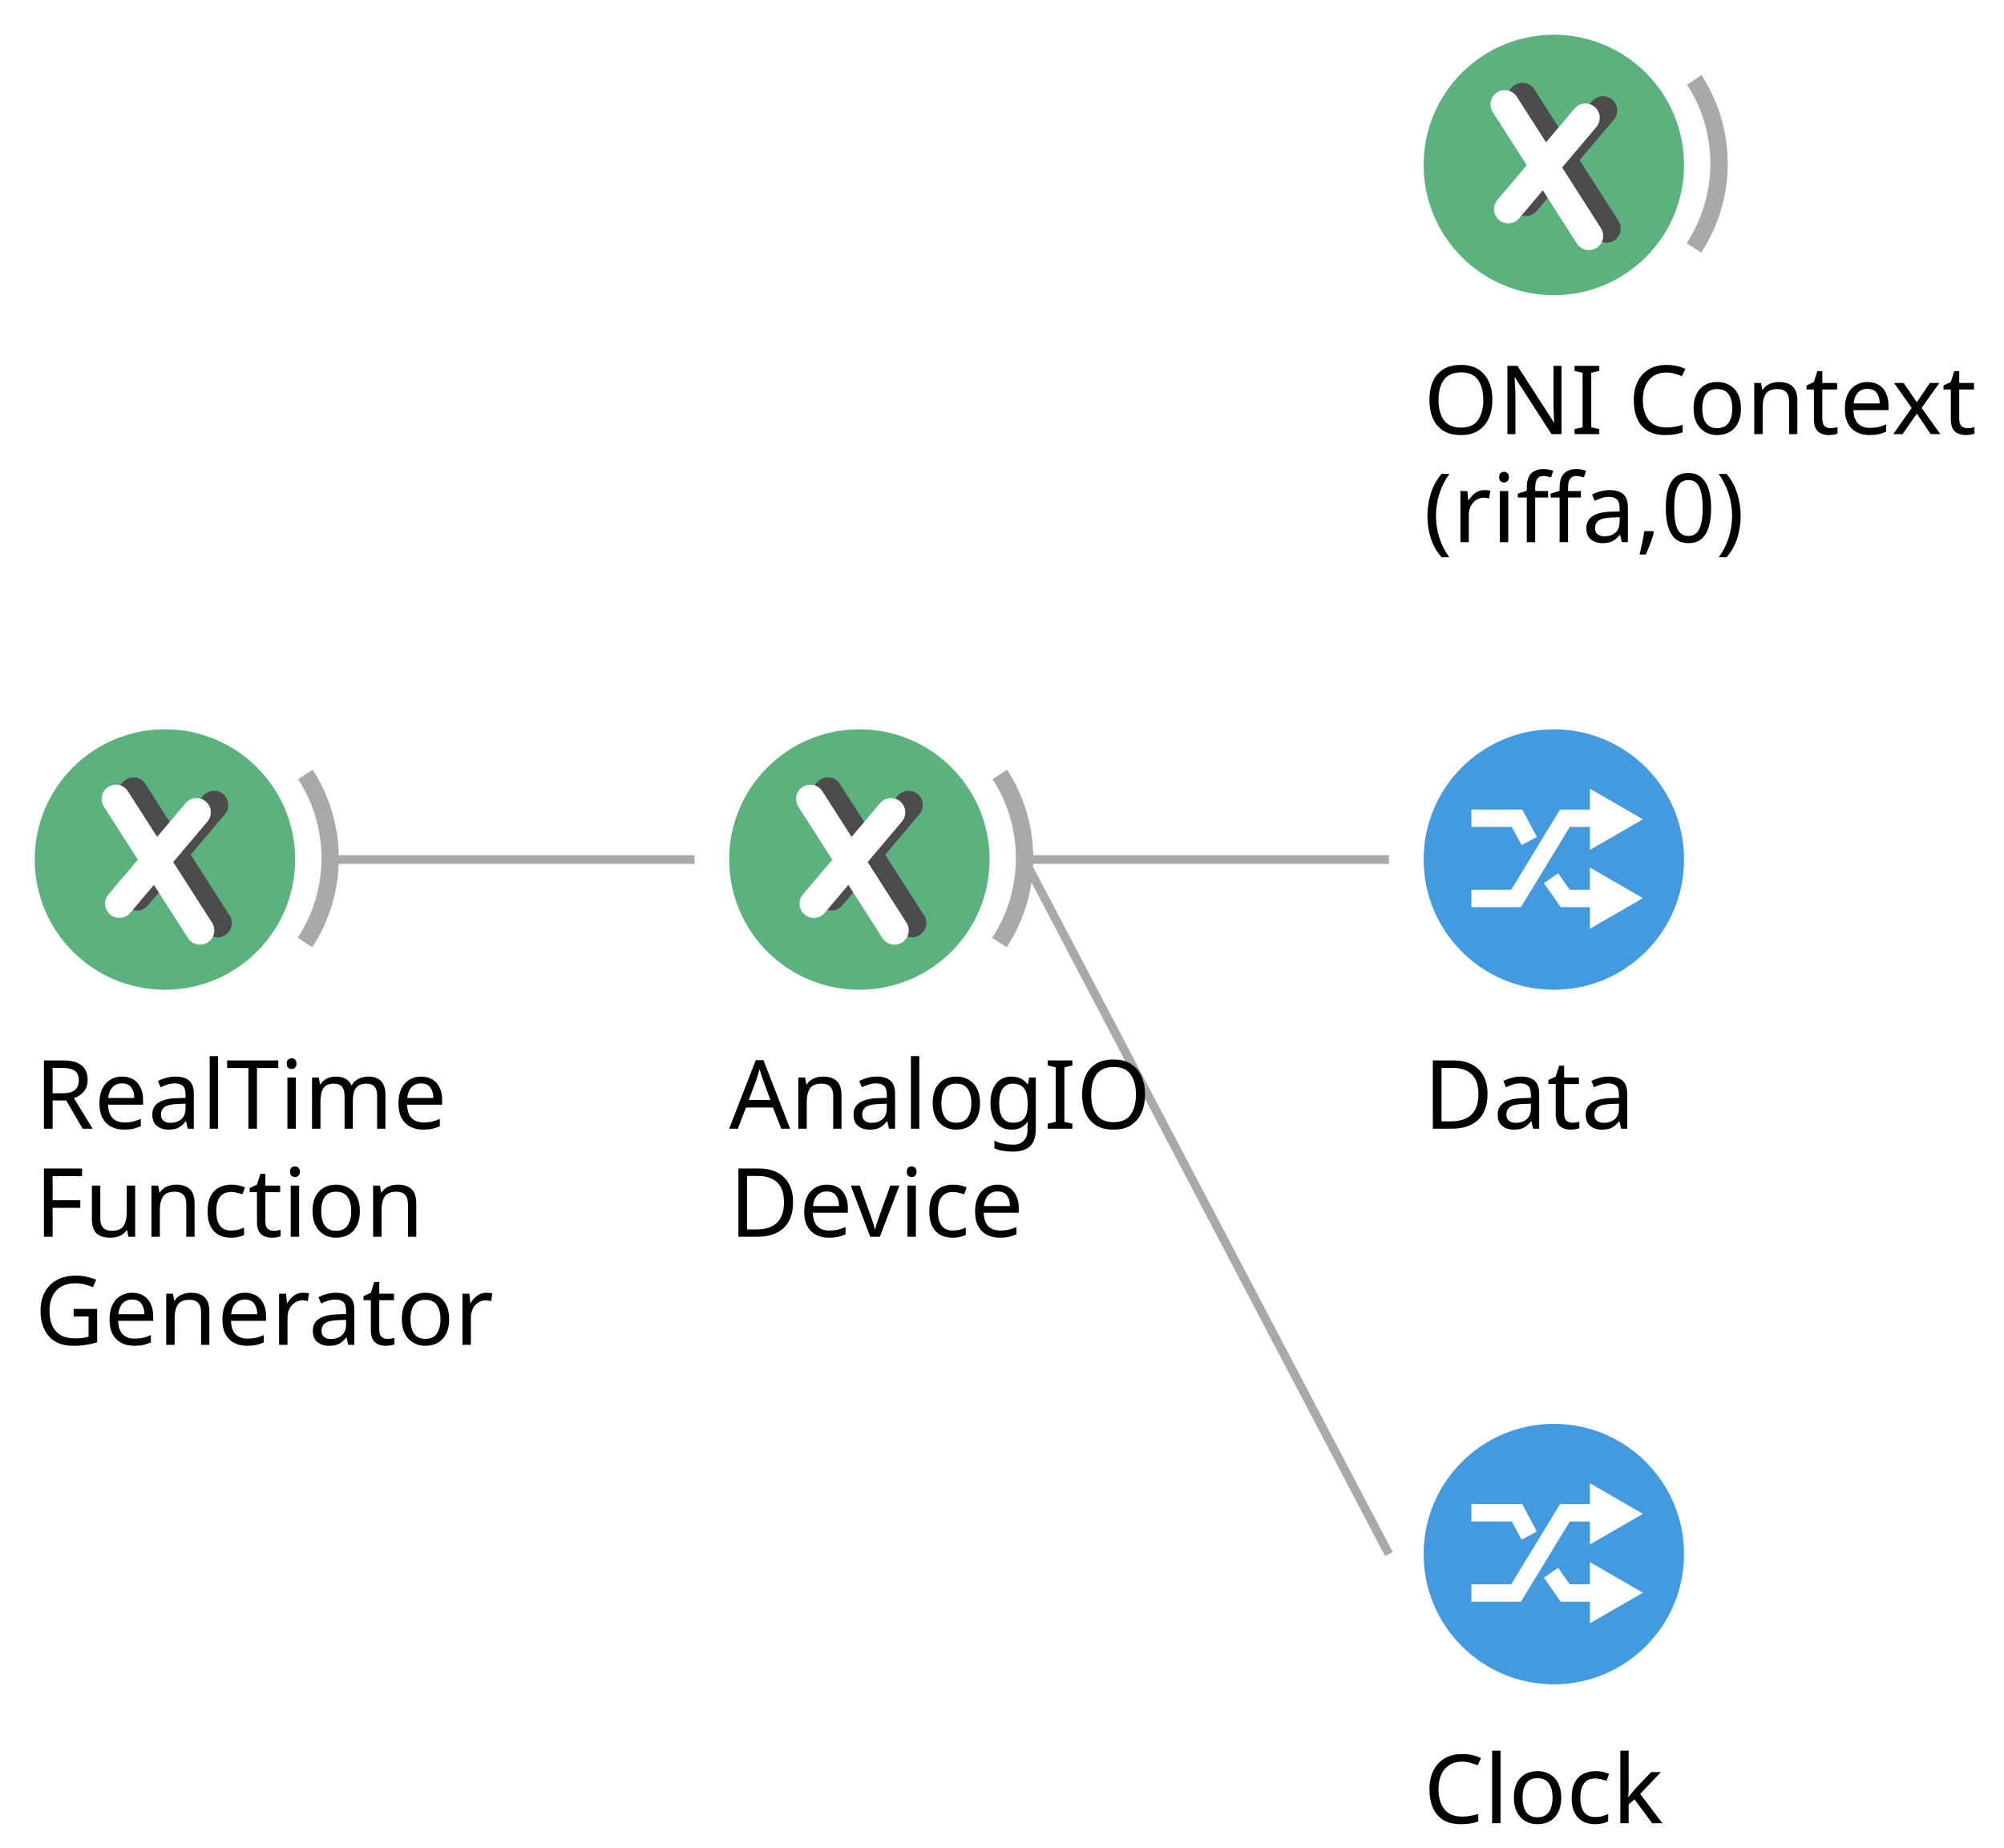
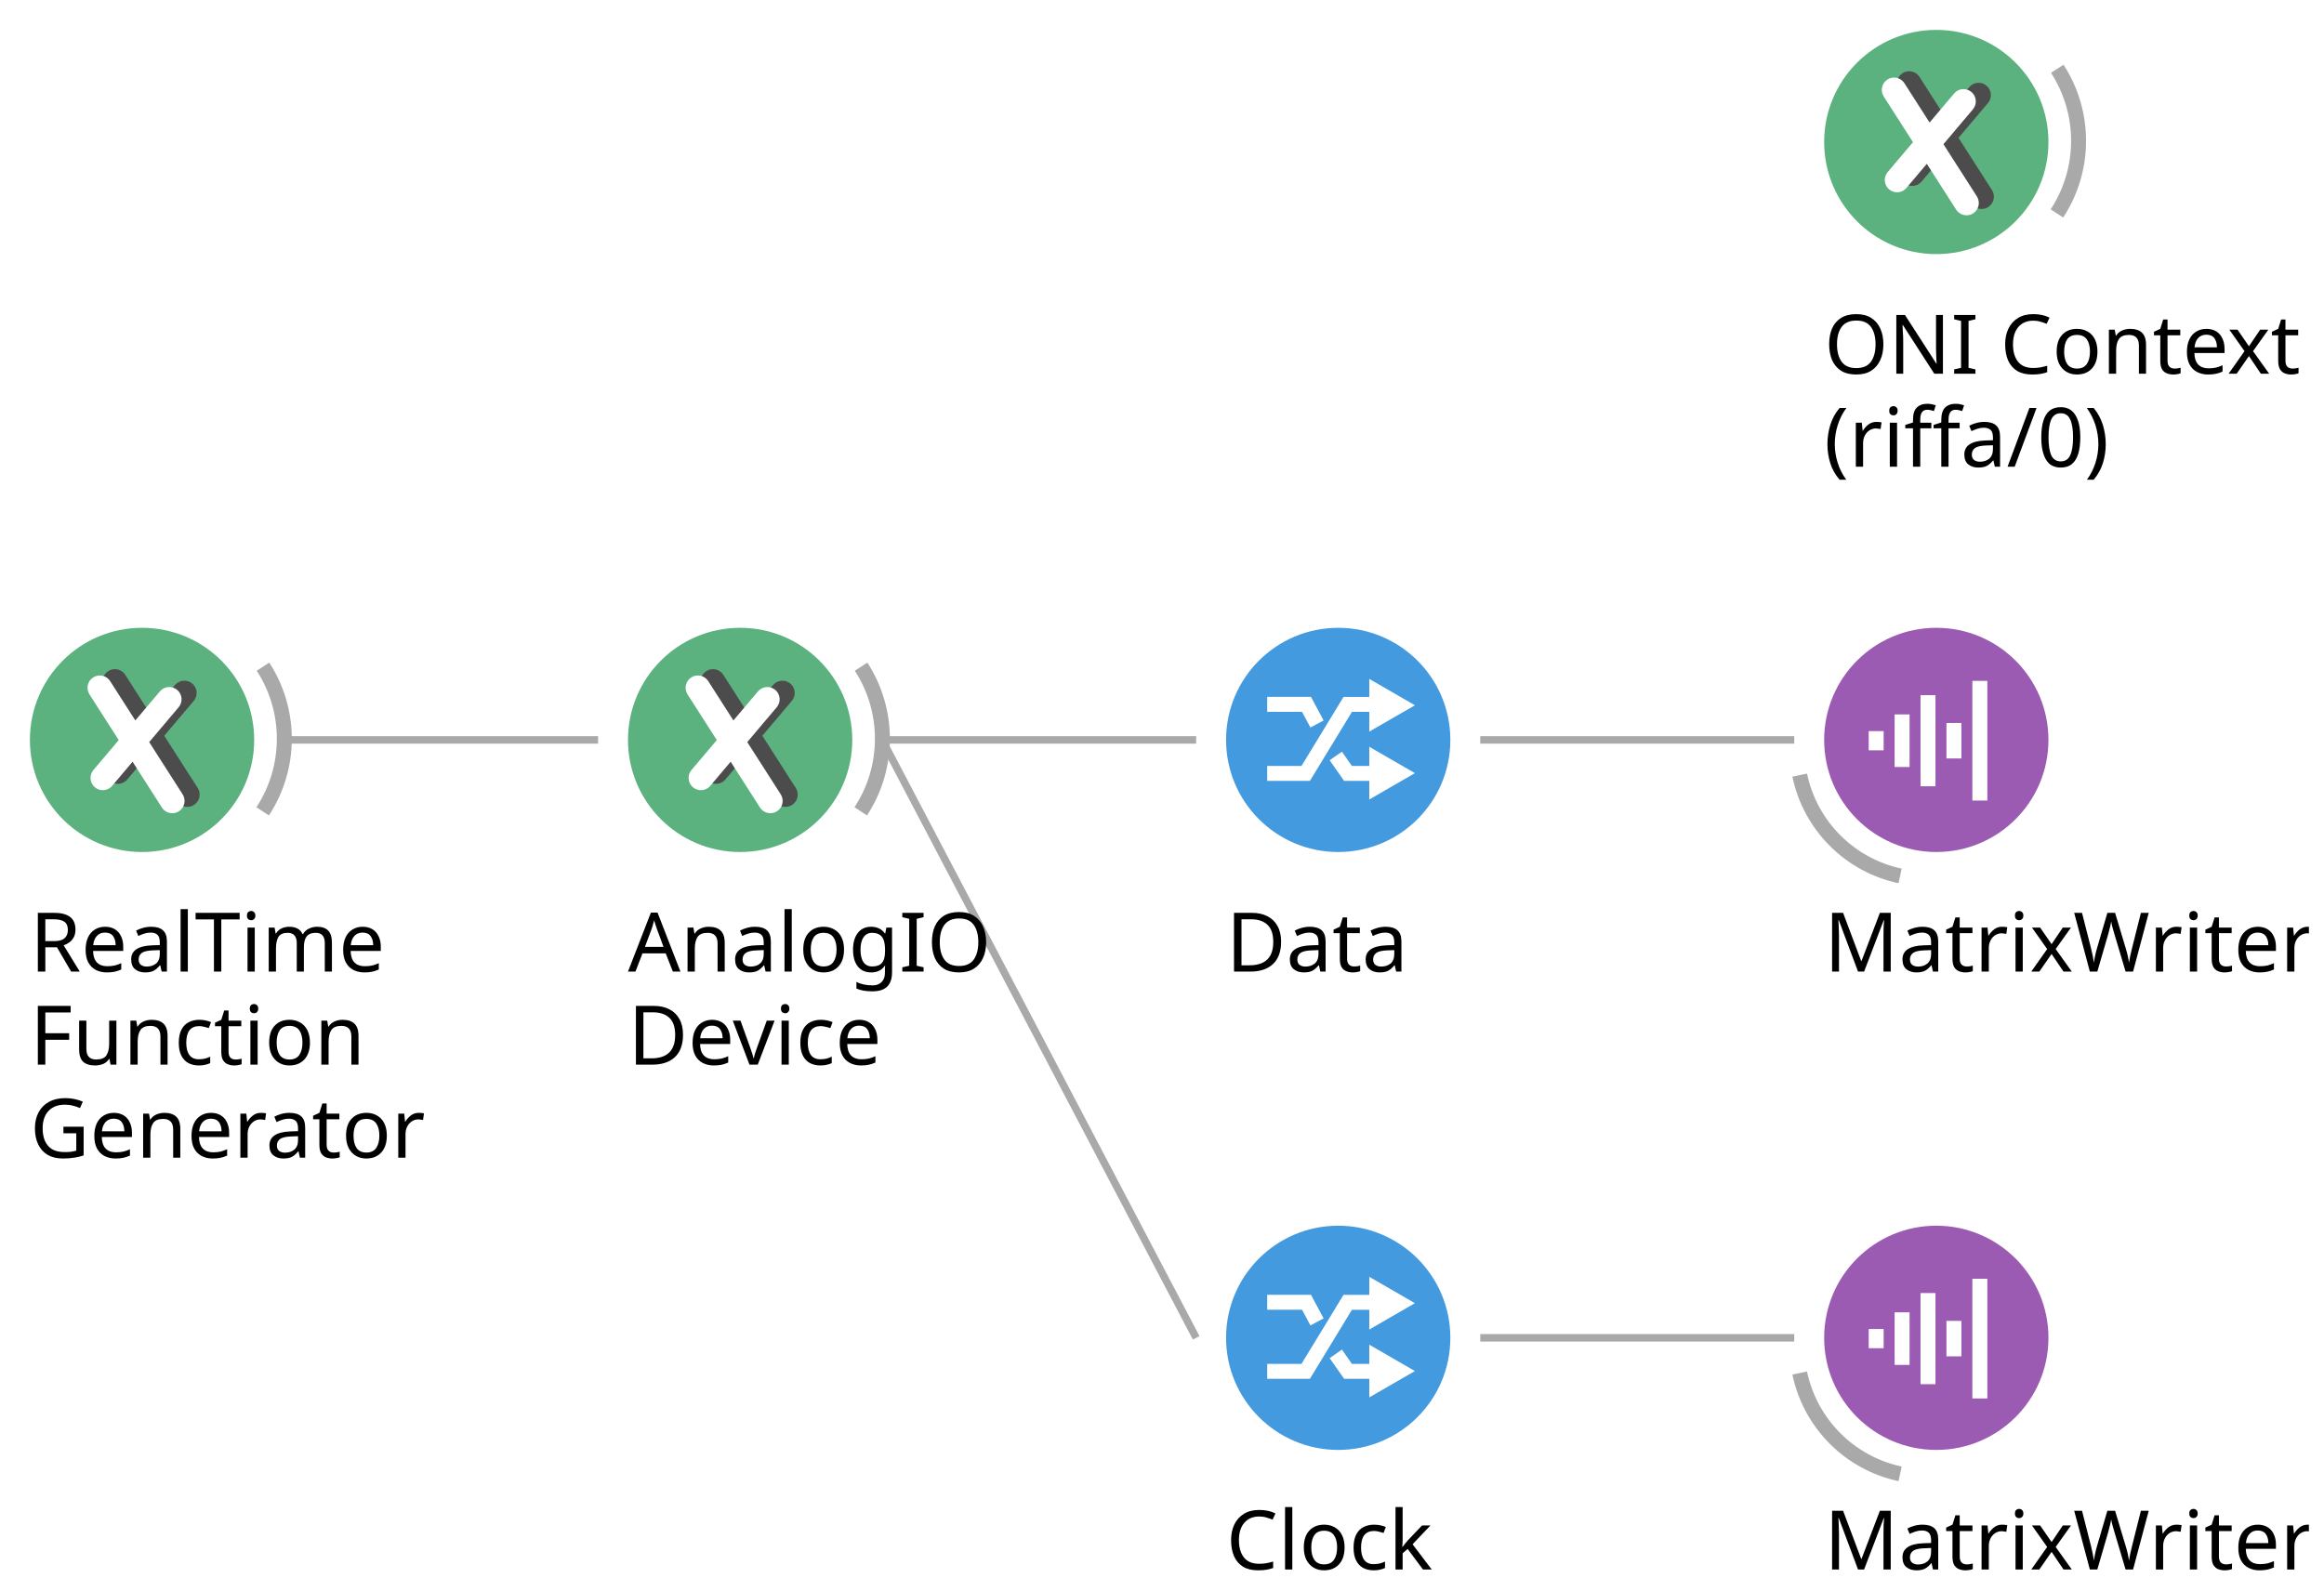
- <svg xmlns="http://www.w3.org/2000/svg" width="230.859" height="212.825" id="SvgGdi_output">
+ <svg xmlns="http://www.w3.org/2000/svg" width="310.859" height="212.825" id="SvgGdi_output">
  <rect id="background" height="100.00%" style="fill:rgb(255,255,255);" width="100.00%" y="0.00" x="0.00" />
  <g style="shape-rendering:auto;" id="root_group">
-     <line y1="99.00" style="stroke:rgb(169,169,169);fill:none;stroke-linecap:butt;stroke-miterlimit:9;opacity:1;stroke-width:1;stroke-linejoin:miter;" id="55" x2="160.00" y2="99.00" x1="118.00" />
-     <line y1="99.00" style="stroke:rgb(169,169,169);fill:none;stroke-linecap:butt;stroke-miterlimit:9;opacity:1;stroke-width:1;stroke-linejoin:miter;" id="56" x2="160.00" y2="179.00" x1="118.00" />
-     <line y1="99.00" style="stroke:rgb(169,169,169);fill:none;stroke-linecap:butt;stroke-miterlimit:9;opacity:1;stroke-width:1;stroke-linejoin:miter;" id="57" x2="80.00" y2="99.00" x1="38.00" />
-     <path d="M 31.179 5.2 C 34.998 11.092 34.981 18.682 31.136 24.557 " style="stroke:rgb(169,169,169);fill:none;stroke-linecap:butt;stroke-miterlimit:9;opacity:1;stroke-width:2;stroke-linejoin:miter;" transform="matrix(1.00 0.00 0.00 1.00 164.00 4.00 ) " id="58" />
-     <ellipse id="59" cy="15.00" cx="15.00" transform="matrix(1.00 0.00 0.00 1.00 164.00 4.00 ) " rx="15.00" ry="15.00" style="stroke:none;opacity:1;fill:rgb(91,178,126);" />
-     <path d="M 11.406 5.533 C 11.09 5.525 10.768 5.608 10.481 5.792 9.717 6.282 9.494 7.299 9.983 8.064 L 13.896 14.174 10.514 18.176 C 9.928 18.869 10.012 19.905 10.706 20.49 11.014 20.751 11.392 20.879 11.767 20.879 12.234 20.879 12.699 20.68 13.024 20.296 L 15.75 17.072 19.676 23.205 C 19.99 23.694 20.52 23.96 21.063 23.96 21.366 23.96 21.669 23.877 21.945 23.701 22.711 23.211 22.936 22.195 22.445 21.43 L 17.971 14.444 21.914 9.78 C 22.5 9.087 22.414 8.05 21.72 7.464 21.027 6.878 19.991 6.965 19.404 7.659 L 16.118 11.547 12.752 6.292 C 12.446 5.814 11.934 5.546 11.406 5.533 z " style="stroke:none;fill-rule:evenodd;opacity:1;fill:rgb(76,76,76);" transform="matrix(1.00 0.00 0.00 1.00 164.00 4.00 ) " id="60" />
-     <path d="M 9.39 6.381 C 9.073 6.373 8.752 6.456 8.465 6.639 7.7 7.129 7.478 8.146 7.967 8.912 L 11.88 15.022 8.497 19.023 C 7.911 19.716 7.996 20.752 8.69 21.338 8.998 21.599 9.375 21.726 9.75 21.726 10.217 21.726 10.683 21.528 11.007 21.143 L 13.733 17.919 17.659 24.052 C 17.973 24.541 18.503 24.807 19.047 24.807 19.349 24.807 19.653 24.724 19.928 24.548 20.695 24.058 20.919 23.042 20.428 22.278 L 15.955 15.292 19.898 10.628 C 20.484 9.935 20.397 8.897 19.703 8.312 19.011 7.726 17.974 7.812 17.387 8.506 L 14.101 12.394 10.736 7.139 C 10.429 6.662 9.917 6.394 9.39 6.381 z " style="stroke:none;fill-rule:evenodd;opacity:1;fill:rgb(255,255,255);" transform="matrix(1.00 0.00 0.00 1.00 164.00 4.00 ) " id="61" />
-     <text id="62" transform="matrix(1.00 0.00 0.00 1.00 0.00 0.00 ) " x="164.00" y="39.00" style="stroke:none;clip-path:url(#64_text_clipper);font-family:Microsoft Sans Serif;fill:rgb(0,0,0);font-size:8.25pt;opacity:1;">
-       <tspan dy="8.25pt" id="66">ONI Context</tspan>
+     <line y1="99.00" style="stroke:rgb(169,169,169);fill:none;stroke-linecap:butt;stroke-miterlimit:9;opacity:1;stroke-width:1;stroke-linejoin:miter;" id="58" x2="240.00" y2="99.00" x1="198.00" />
+     <line y1="179.00" style="stroke:rgb(169,169,169);fill:none;stroke-linecap:butt;stroke-miterlimit:9;opacity:1;stroke-width:1;stroke-linejoin:miter;" id="59" x2="240.00" y2="179.00" x1="198.00" />
+     <line y1="99.00" style="stroke:rgb(169,169,169);fill:none;stroke-linecap:butt;stroke-miterlimit:9;opacity:1;stroke-width:1;stroke-linejoin:miter;" id="60" x2="160.00" y2="99.00" x1="118.00" />
+     <line y1="99.00" style="stroke:rgb(169,169,169);fill:none;stroke-linecap:butt;stroke-miterlimit:9;opacity:1;stroke-width:1;stroke-linejoin:miter;" id="61" x2="160.00" y2="179.00" x1="118.00" />
+     <line y1="99.00" style="stroke:rgb(169,169,169);fill:none;stroke-linecap:butt;stroke-miterlimit:9;opacity:1;stroke-width:1;stroke-linejoin:miter;" id="62" x2="80.00" y2="99.00" x1="38.00" />
+     <path d="M 31.179 5.2 C 34.998 11.092 34.981 18.682 31.136 24.557 " style="stroke:rgb(169,169,169);fill:none;stroke-linecap:butt;stroke-miterlimit:9;opacity:1;stroke-width:2;stroke-linejoin:miter;" transform="matrix(1.00 0.00 0.00 1.00 244.00 4.00 ) " id="63" />
+     <ellipse id="64" cy="15.00" cx="15.00" transform="matrix(1.00 0.00 0.00 1.00 244.00 4.00 ) " rx="15.00" ry="15.00" style="stroke:none;opacity:1;fill:rgb(91,178,126);" />
+     <path d="M 11.406 5.533 C 11.09 5.525 10.768 5.608 10.481 5.792 9.717 6.282 9.494 7.299 9.983 8.064 L 13.896 14.174 10.514 18.176 C 9.928 18.869 10.012 19.905 10.706 20.49 11.014 20.751 11.392 20.879 11.767 20.879 12.234 20.879 12.699 20.68 13.024 20.296 L 15.75 17.072 19.676 23.205 C 19.99 23.694 20.52 23.96 21.063 23.96 21.366 23.96 21.669 23.877 21.945 23.701 22.711 23.211 22.936 22.195 22.445 21.43 L 17.971 14.444 21.914 9.78 C 22.5 9.087 22.414 8.05 21.72 7.464 21.027 6.878 19.991 6.965 19.404 7.659 L 16.118 11.547 12.752 6.292 C 12.446 5.814 11.934 5.546 11.406 5.533 z " style="stroke:none;fill-rule:evenodd;opacity:1;fill:rgb(76,76,76);" transform="matrix(1.00 0.00 0.00 1.00 244.00 4.00 ) " id="65" />
+     <path d="M 9.39 6.381 C 9.073 6.373 8.752 6.456 8.465 6.639 7.7 7.129 7.478 8.146 7.967 8.912 L 11.88 15.022 8.497 19.023 C 7.911 19.716 7.996 20.752 8.69 21.338 8.998 21.599 9.375 21.726 9.75 21.726 10.217 21.726 10.683 21.528 11.007 21.143 L 13.733 17.919 17.659 24.052 C 17.973 24.541 18.503 24.807 19.047 24.807 19.349 24.807 19.653 24.724 19.928 24.548 20.695 24.058 20.919 23.042 20.428 22.278 L 15.955 15.292 19.898 10.628 C 20.484 9.935 20.397 8.897 19.703 8.312 19.011 7.726 17.974 7.812 17.387 8.506 L 14.101 12.394 10.736 7.139 C 10.429 6.662 9.917 6.394 9.39 6.381 z " style="stroke:none;fill-rule:evenodd;opacity:1;fill:rgb(255,255,255);" transform="matrix(1.00 0.00 0.00 1.00 244.00 4.00 ) " id="66" />
+     <text id="67" transform="matrix(1.00 0.00 0.00 1.00 0.00 0.00 ) " x="244.00px" y="39.00px" style="stroke:none;clip-path:url(#69_text_clipper);font-family:Microsoft Sans Serif;fill:rgb(0,0,0);font-size:8.25pt;opacity:1;">
+       <tspan dy="8.25pt" id="71">ONI Context</tspan>
    </text>
-     <text id="68" transform="matrix(1.00 0.00 0.00 1.00 0.00 0.00 ) " x="164.00" y="51.45" style="stroke:none;clip-path:url(#70_text_clipper);font-family:Microsoft Sans Serif;fill:rgb(0,0,0);font-size:8.25pt;opacity:1;">
-       <tspan dy="8.25pt" id="72">(riffa,0)</tspan>
+     <text id="73" transform="matrix(1.00 0.00 0.00 1.00 0.00 0.00 ) " x="244.00px" y="51.45px" style="stroke:none;clip-path:url(#75_text_clipper);font-family:Microsoft Sans Serif;fill:rgb(0,0,0);font-size:8.25pt;opacity:1;">
+       <tspan dy="8.25pt" id="77">(riffa/0)</tspan>
    </text>
-     <ellipse id="74" cy="15.00" cx="15.00" transform="matrix(1.00 0.00 0.00 1.00 164.00 84.00 ) " rx="15.00" ry="15.00" style="stroke:none;opacity:1;fill:rgb(68,154,223);" />
-     <path d="M 19.156 13.888 19.156 10.365 19.156 6.841 25.259 10.365 22.207 12.126 z " style="stroke:none;fill-rule:evenodd;opacity:1;fill:rgb(255,255,255);" transform="matrix(1.00 0.00 0.00 1.00 164.00 84.00 ) " id="75" />
-     <path d="M 19.156 22.97 19.156 19.447 19.156 15.923 25.259 19.447 22.207 21.208 z " style="stroke:none;fill-rule:evenodd;opacity:1;fill:rgb(255,255,255);" transform="matrix(1.00 0.00 0.00 1.00 164.00 84.00 ) " id="76" />
-     <path d="M 5.5 19.484 10.649 19.484 16.274 10.248 19.373 10.248 M 14.677 17.148 16.309 19.483 19.22 19.483 M 5.5 10.244 10.759 10.244 12.165 12.871 " style="stroke:rgb(255,255,255);fill:none;stroke-linecap:butt;stroke-miterlimit:9;opacity:1;stroke-width:2;stroke-linejoin:miter;" transform="matrix(1.00 0.00 0.00 1.00 164.00 84.00 ) " id="77" />
-     <text id="78" transform="matrix(1.00 0.00 0.00 1.00 0.00 0.00 ) " x="164.00" y="119.00" style="stroke:none;clip-path:url(#80_text_clipper);font-family:Microsoft Sans Serif;fill:rgb(0,0,0);font-size:8.25pt;opacity:1;">
-       <tspan dy="8.25pt" id="82">Data</tspan>
+     <path d="M 10.158 33.2 C 3.405 31.759 -1.861 26.469 -3.271 19.71 " style="stroke:rgb(169,169,169);fill:none;stroke-linecap:butt;stroke-miterlimit:9;opacity:1;stroke-width:2;stroke-linejoin:miter;" transform="matrix(1.00 0.00 0.00 1.00 244.00 84.00 ) " id="79" />
+     <ellipse id="80" cy="15.00" cx="15.00" transform="matrix(1.00 0.00 0.00 1.00 244.00 84.00 ) " rx="15.00" ry="15.00" style="stroke:none;opacity:1;fill:rgb(155,91,179);" />
+     <path d="M 20.824 23.115 20.824 7.099 M 17.357 17.48 17.357 12.734 M 13.89 21.205 13.89 9.01 M 10.424 18.625 10.424 11.59 M 6.957 16.392 6.957 13.822 " style="stroke:rgb(255,255,255);fill:none;stroke-linecap:butt;stroke-miterlimit:9;opacity:1;stroke-width:2;stroke-linejoin:miter;" transform="matrix(1.00 0.00 0.00 1.00 244.00 84.00 ) " id="81" />
+     <text id="82" transform="matrix(1.00 0.00 0.00 1.00 0.00 0.00 ) " x="244.00px" y="119.00px" style="stroke:none;clip-path:url(#84_text_clipper);font-family:Microsoft Sans Serif;fill:rgb(0,0,0);font-size:8.25pt;opacity:1;">
+       <tspan dy="8.25pt" id="86">MatrixWriter</tspan>
    </text>
-     <ellipse id="84" cy="15.00" cx="15.00" transform="matrix(1.00 0.00 0.00 1.00 164.00 164.00 ) " rx="15.00" ry="15.00" style="stroke:none;opacity:1;fill:rgb(68,154,223);" />
-     <path d="M 19.156 13.888 19.156 10.365 19.156 6.841 25.259 10.365 22.207 12.126 z " style="stroke:none;fill-rule:evenodd;opacity:1;fill:rgb(255,255,255);" transform="matrix(1.00 0.00 0.00 1.00 164.00 164.00 ) " id="85" />
-     <path d="M 19.156 22.97 19.156 19.447 19.156 15.923 25.259 19.447 22.207 21.208 z " style="stroke:none;fill-rule:evenodd;opacity:1;fill:rgb(255,255,255);" transform="matrix(1.00 0.00 0.00 1.00 164.00 164.00 ) " id="86" />
-     <path d="M 5.5 19.484 10.649 19.484 16.274 10.248 19.373 10.248 M 14.677 17.148 16.309 19.483 19.22 19.483 M 5.5 10.244 10.759 10.244 12.165 12.871 " style="stroke:rgb(255,255,255);fill:none;stroke-linecap:butt;stroke-miterlimit:9;opacity:1;stroke-width:2;stroke-linejoin:miter;" transform="matrix(1.00 0.00 0.00 1.00 164.00 164.00 ) " id="87" />
-     <text id="88" transform="matrix(1.00 0.00 0.00 1.00 0.00 0.00 ) " x="164.00" y="199.00" style="stroke:none;clip-path:url(#90_text_clipper);font-family:Microsoft Sans Serif;fill:rgb(0,0,0);font-size:8.25pt;opacity:1;">
-       <tspan dy="8.25pt" id="92">Clock</tspan>
+     <path d="M 10.158 33.2 C 3.405 31.759 -1.861 26.469 -3.271 19.71 " style="stroke:rgb(169,169,169);fill:none;stroke-linecap:butt;stroke-miterlimit:9;opacity:1;stroke-width:2;stroke-linejoin:miter;" transform="matrix(1.00 0.00 0.00 1.00 244.00 164.00 ) " id="88" />
+     <ellipse id="89" cy="15.00" cx="15.00" transform="matrix(1.00 0.00 0.00 1.00 244.00 164.00 ) " rx="15.00" ry="15.00" style="stroke:none;opacity:1;fill:rgb(155,91,179);" />
+     <path d="M 20.824 23.115 20.824 7.099 M 17.357 17.48 17.357 12.734 M 13.89 21.205 13.89 9.01 M 10.424 18.625 10.424 11.59 M 6.957 16.392 6.957 13.822 " style="stroke:rgb(255,255,255);fill:none;stroke-linecap:butt;stroke-miterlimit:9;opacity:1;stroke-width:2;stroke-linejoin:miter;" transform="matrix(1.00 0.00 0.00 1.00 244.00 164.00 ) " id="90" />
+     <text id="91" transform="matrix(1.00 0.00 0.00 1.00 0.00 0.00 ) " x="244.00px" y="199.00px" style="stroke:none;clip-path:url(#93_text_clipper);font-family:Microsoft Sans Serif;fill:rgb(0,0,0);font-size:8.25pt;opacity:1;">
+       <tspan dy="8.25pt" id="95">MatrixWriter</tspan>
    </text>
-     <path d="M 31.179 5.2 C 34.998 11.092 34.981 18.682 31.136 24.557 " style="stroke:rgb(169,169,169);fill:none;stroke-linecap:butt;stroke-miterlimit:9;opacity:1;stroke-width:2;stroke-linejoin:miter;" transform="matrix(1.00 0.00 0.00 1.00 84.00 84.00 ) " id="94" />
-     <ellipse id="95" cy="15.00" cx="15.00" transform="matrix(1.00 0.00 0.00 1.00 84.00 84.00 ) " rx="15.00" ry="15.00" style="stroke:none;opacity:1;fill:rgb(91,178,126);" />
-     <path d="M 11.406 5.533 C 11.09 5.525 10.768 5.608 10.481 5.792 9.717 6.282 9.494 7.299 9.983 8.064 L 13.896 14.174 10.514 18.176 C 9.928 18.869 10.012 19.905 10.706 20.49 11.014 20.751 11.392 20.879 11.767 20.879 12.234 20.879 12.699 20.68 13.024 20.296 L 15.75 17.072 19.676 23.205 C 19.99 23.694 20.52 23.96 21.063 23.96 21.366 23.96 21.669 23.877 21.945 23.701 22.711 23.211 22.936 22.195 22.445 21.43 L 17.971 14.444 21.914 9.78 C 22.5 9.087 22.414 8.05 21.72 7.464 21.027 6.878 19.991 6.965 19.404 7.659 L 16.118 11.547 12.752 6.292 C 12.446 5.814 11.934 5.546 11.406 5.533 z " style="stroke:none;fill-rule:evenodd;opacity:1;fill:rgb(76,76,76);" transform="matrix(1.00 0.00 0.00 1.00 84.00 84.00 ) " id="96" />
-     <path d="M 9.39 6.381 C 9.073 6.373 8.752 6.456 8.465 6.639 7.7 7.129 7.478 8.146 7.967 8.912 L 11.88 15.022 8.497 19.023 C 7.911 19.716 7.996 20.752 8.69 21.338 8.998 21.599 9.375 21.726 9.75 21.726 10.217 21.726 10.683 21.528 11.007 21.143 L 13.733 17.919 17.659 24.052 C 17.973 24.541 18.503 24.807 19.047 24.807 19.349 24.807 19.653 24.724 19.928 24.548 20.695 24.058 20.919 23.042 20.428 22.278 L 15.955 15.292 19.898 10.628 C 20.484 9.935 20.397 8.897 19.703 8.312 19.011 7.726 17.974 7.812 17.387 8.506 L 14.101 12.394 10.736 7.139 C 10.429 6.662 9.917 6.394 9.39 6.381 z " style="stroke:none;fill-rule:evenodd;opacity:1;fill:rgb(255,255,255);" transform="matrix(1.00 0.00 0.00 1.00 84.00 84.00 ) " id="97" />
-     <text id="98" transform="matrix(1.00 0.00 0.00 1.00 0.00 0.00 ) " x="84.00" y="119.00" style="stroke:none;clip-path:url(#100_text_clipper);font-family:Microsoft Sans Serif;fill:rgb(0,0,0);font-size:8.25pt;opacity:1;">
-       <tspan dy="8.25pt" id="102">AnalogIO</tspan>
+     <ellipse id="97" cy="15.00" cx="15.00" transform="matrix(1.00 0.00 0.00 1.00 164.00 84.00 ) " rx="15.00" ry="15.00" style="stroke:none;opacity:1;fill:rgb(68,154,223);" />
+     <path d="M 19.156 13.888 19.156 10.365 19.156 6.841 25.259 10.365 22.207 12.126 z " style="stroke:none;fill-rule:evenodd;opacity:1;fill:rgb(255,255,255);" transform="matrix(1.00 0.00 0.00 1.00 164.00 84.00 ) " id="98" />
+     <path d="M 19.156 22.97 19.156 19.447 19.156 15.923 25.259 19.447 22.207 21.208 z " style="stroke:none;fill-rule:evenodd;opacity:1;fill:rgb(255,255,255);" transform="matrix(1.00 0.00 0.00 1.00 164.00 84.00 ) " id="99" />
+     <path d="M 5.5 19.484 10.649 19.484 16.274 10.248 19.373 10.248 M 14.677 17.148 16.309 19.483 19.22 19.483 M 5.5 10.244 10.759 10.244 12.165 12.871 " style="stroke:rgb(255,255,255);fill:none;stroke-linecap:butt;stroke-miterlimit:9;opacity:1;stroke-width:2;stroke-linejoin:miter;" transform="matrix(1.00 0.00 0.00 1.00 164.00 84.00 ) " id="100" />
+     <text id="101" transform="matrix(1.00 0.00 0.00 1.00 0.00 0.00 ) " x="164.00px" y="119.00px" style="stroke:none;clip-path:url(#103_text_clipper);font-family:Microsoft Sans Serif;fill:rgb(0,0,0);font-size:8.25pt;opacity:1;">
+       <tspan dy="8.25pt" id="105">Data</tspan>
    </text>
-     <text id="104" transform="matrix(1.00 0.00 0.00 1.00 0.00 0.00 ) " x="84.00" y="131.45" style="stroke:none;clip-path:url(#106_text_clipper);font-family:Microsoft Sans Serif;fill:rgb(0,0,0);font-size:8.25pt;opacity:1;">
-       <tspan dy="8.25pt" id="108">Device</tspan>
+     <ellipse id="107" cy="15.00" cx="15.00" transform="matrix(1.00 0.00 0.00 1.00 164.00 164.00 ) " rx="15.00" ry="15.00" style="stroke:none;opacity:1;fill:rgb(68,154,223);" />
+     <path d="M 19.156 13.888 19.156 10.365 19.156 6.841 25.259 10.365 22.207 12.126 z " style="stroke:none;fill-rule:evenodd;opacity:1;fill:rgb(255,255,255);" transform="matrix(1.00 0.00 0.00 1.00 164.00 164.00 ) " id="108" />
+     <path d="M 19.156 22.97 19.156 19.447 19.156 15.923 25.259 19.447 22.207 21.208 z " style="stroke:none;fill-rule:evenodd;opacity:1;fill:rgb(255,255,255);" transform="matrix(1.00 0.00 0.00 1.00 164.00 164.00 ) " id="109" />
+     <path d="M 5.5 19.484 10.649 19.484 16.274 10.248 19.373 10.248 M 14.677 17.148 16.309 19.483 19.22 19.483 M 5.5 10.244 10.759 10.244 12.165 12.871 " style="stroke:rgb(255,255,255);fill:none;stroke-linecap:butt;stroke-miterlimit:9;opacity:1;stroke-width:2;stroke-linejoin:miter;" transform="matrix(1.00 0.00 0.00 1.00 164.00 164.00 ) " id="110" />
+     <text id="111" transform="matrix(1.00 0.00 0.00 1.00 0.00 0.00 ) " x="164.00px" y="199.00px" style="stroke:none;clip-path:url(#113_text_clipper);font-family:Microsoft Sans Serif;fill:rgb(0,0,0);font-size:8.25pt;opacity:1;">
+       <tspan dy="8.25pt" id="115">Clock</tspan>
    </text>
-     <path d="M 31.179 5.2 C 34.998 11.092 34.981 18.682 31.136 24.557 " style="stroke:rgb(169,169,169);fill:none;stroke-linecap:butt;stroke-miterlimit:9;opacity:1;stroke-width:2;stroke-linejoin:miter;" transform="matrix(1.00 0.00 0.00 1.00 4.00 84.00 ) " id="110" />
-     <ellipse id="111" cy="15.00" cx="15.00" transform="matrix(1.00 0.00 0.00 1.00 4.00 84.00 ) " rx="15.00" ry="15.00" style="stroke:none;opacity:1;fill:rgb(91,178,126);" />
-     <path d="M 11.406 5.533 C 11.09 5.525 10.768 5.608 10.481 5.792 9.717 6.282 9.494 7.299 9.983 8.064 L 13.896 14.174 10.514 18.176 C 9.928 18.869 10.012 19.905 10.706 20.49 11.014 20.751 11.392 20.879 11.767 20.879 12.234 20.879 12.699 20.68 13.024 20.296 L 15.75 17.072 19.676 23.205 C 19.99 23.694 20.52 23.96 21.063 23.96 21.366 23.96 21.669 23.877 21.945 23.701 22.711 23.211 22.936 22.195 22.445 21.43 L 17.971 14.444 21.914 9.78 C 22.5 9.087 22.414 8.05 21.72 7.464 21.027 6.878 19.991 6.965 19.404 7.659 L 16.118 11.547 12.752 6.292 C 12.446 5.814 11.934 5.546 11.406 5.533 z " style="stroke:none;fill-rule:evenodd;opacity:1;fill:rgb(76,76,76);" transform="matrix(1.00 0.00 0.00 1.00 4.00 84.00 ) " id="112" />
-     <path d="M 9.39 6.381 C 9.073 6.373 8.752 6.456 8.465 6.639 7.7 7.129 7.478 8.146 7.967 8.912 L 11.88 15.022 8.497 19.023 C 7.911 19.716 7.996 20.752 8.69 21.338 8.998 21.599 9.375 21.726 9.75 21.726 10.217 21.726 10.683 21.528 11.007 21.143 L 13.733 17.919 17.659 24.052 C 17.973 24.541 18.503 24.807 19.047 24.807 19.349 24.807 19.653 24.724 19.928 24.548 20.695 24.058 20.919 23.042 20.428 22.278 L 15.955 15.292 19.898 10.628 C 20.484 9.935 20.397 8.897 19.703 8.312 19.011 7.726 17.974 7.812 17.387 8.506 L 14.101 12.394 10.736 7.139 C 10.429 6.662 9.917 6.394 9.39 6.381 z " style="stroke:none;fill-rule:evenodd;opacity:1;fill:rgb(255,255,255);" transform="matrix(1.00 0.00 0.00 1.00 4.00 84.00 ) " id="113" />
-     <text id="114" transform="matrix(1.00 0.00 0.00 1.00 0.00 0.00 ) " x="4.00" y="119.00" style="stroke:none;clip-path:url(#116_text_clipper);font-family:Microsoft Sans Serif;fill:rgb(0,0,0);font-size:8.25pt;opacity:1;">
-       <tspan dy="8.25pt" id="118">RealTime</tspan>
+     <path d="M 31.179 5.2 C 34.998 11.092 34.981 18.682 31.136 24.557 " style="stroke:rgb(169,169,169);fill:none;stroke-linecap:butt;stroke-miterlimit:9;opacity:1;stroke-width:2;stroke-linejoin:miter;" transform="matrix(1.00 0.00 0.00 1.00 84.00 84.00 ) " id="117" />
+     <ellipse id="118" cy="15.00" cx="15.00" transform="matrix(1.00 0.00 0.00 1.00 84.00 84.00 ) " rx="15.00" ry="15.00" style="stroke:none;opacity:1;fill:rgb(91,178,126);" />
+     <path d="M 11.406 5.533 C 11.09 5.525 10.768 5.608 10.481 5.792 9.717 6.282 9.494 7.299 9.983 8.064 L 13.896 14.174 10.514 18.176 C 9.928 18.869 10.012 19.905 10.706 20.49 11.014 20.751 11.392 20.879 11.767 20.879 12.234 20.879 12.699 20.68 13.024 20.296 L 15.75 17.072 19.676 23.205 C 19.99 23.694 20.52 23.96 21.063 23.96 21.366 23.96 21.669 23.877 21.945 23.701 22.711 23.211 22.936 22.195 22.445 21.43 L 17.971 14.444 21.914 9.78 C 22.5 9.087 22.414 8.05 21.72 7.464 21.027 6.878 19.991 6.965 19.404 7.659 L 16.118 11.547 12.752 6.292 C 12.446 5.814 11.934 5.546 11.406 5.533 z " style="stroke:none;fill-rule:evenodd;opacity:1;fill:rgb(76,76,76);" transform="matrix(1.00 0.00 0.00 1.00 84.00 84.00 ) " id="119" />
+     <path d="M 9.39 6.381 C 9.073 6.373 8.752 6.456 8.465 6.639 7.7 7.129 7.478 8.146 7.967 8.912 L 11.88 15.022 8.497 19.023 C 7.911 19.716 7.996 20.752 8.69 21.338 8.998 21.599 9.375 21.726 9.75 21.726 10.217 21.726 10.683 21.528 11.007 21.143 L 13.733 17.919 17.659 24.052 C 17.973 24.541 18.503 24.807 19.047 24.807 19.349 24.807 19.653 24.724 19.928 24.548 20.695 24.058 20.919 23.042 20.428 22.278 L 15.955 15.292 19.898 10.628 C 20.484 9.935 20.397 8.897 19.703 8.312 19.011 7.726 17.974 7.812 17.387 8.506 L 14.101 12.394 10.736 7.139 C 10.429 6.662 9.917 6.394 9.39 6.381 z " style="stroke:none;fill-rule:evenodd;opacity:1;fill:rgb(255,255,255);" transform="matrix(1.00 0.00 0.00 1.00 84.00 84.00 ) " id="120" />
+     <text id="121" transform="matrix(1.00 0.00 0.00 1.00 0.00 0.00 ) " x="84.00px" y="119.00px" style="stroke:none;clip-path:url(#123_text_clipper);font-family:Microsoft Sans Serif;fill:rgb(0,0,0);font-size:8.25pt;opacity:1;">
+       <tspan dy="8.25pt" id="125">AnalogIO</tspan>
    </text>
-     <text id="120" transform="matrix(1.00 0.00 0.00 1.00 0.00 0.00 ) " x="4.00" y="131.45" style="stroke:none;clip-path:url(#122_text_clipper);font-family:Microsoft Sans Serif;fill:rgb(0,0,0);font-size:8.25pt;opacity:1;">
-       <tspan dy="8.25pt" id="124">Function</tspan>
+     <text id="127" transform="matrix(1.00 0.00 0.00 1.00 0.00 0.00 ) " x="84.00px" y="131.45px" style="stroke:none;clip-path:url(#129_text_clipper);font-family:Microsoft Sans Serif;fill:rgb(0,0,0);font-size:8.25pt;opacity:1;">
+       <tspan dy="8.25pt" id="131">Device</tspan>
    </text>
-     <text id="126" transform="matrix(1.00 0.00 0.00 1.00 0.00 0.00 ) " x="4.00" y="143.90" style="stroke:none;clip-path:url(#128_text_clipper);font-family:Microsoft Sans Serif;fill:rgb(0,0,0);font-size:8.25pt;opacity:1;">
-       <tspan dy="8.25pt" id="130">Generator</tspan>
+     <path d="M 31.179 5.2 C 34.998 11.092 34.981 18.682 31.136 24.557 " style="stroke:rgb(169,169,169);fill:none;stroke-linecap:butt;stroke-miterlimit:9;opacity:1;stroke-width:2;stroke-linejoin:miter;" transform="matrix(1.00 0.00 0.00 1.00 4.00 84.00 ) " id="133" />
+     <ellipse id="134" cy="15.00" cx="15.00" transform="matrix(1.00 0.00 0.00 1.00 4.00 84.00 ) " rx="15.00" ry="15.00" style="stroke:none;opacity:1;fill:rgb(91,178,126);" />
+     <path d="M 11.406 5.533 C 11.09 5.525 10.768 5.608 10.481 5.792 9.717 6.282 9.494 7.299 9.983 8.064 L 13.896 14.174 10.514 18.176 C 9.928 18.869 10.012 19.905 10.706 20.49 11.014 20.751 11.392 20.879 11.767 20.879 12.234 20.879 12.699 20.68 13.024 20.296 L 15.75 17.072 19.676 23.205 C 19.99 23.694 20.52 23.96 21.063 23.96 21.366 23.96 21.669 23.877 21.945 23.701 22.711 23.211 22.936 22.195 22.445 21.43 L 17.971 14.444 21.914 9.78 C 22.5 9.087 22.414 8.05 21.72 7.464 21.027 6.878 19.991 6.965 19.404 7.659 L 16.118 11.547 12.752 6.292 C 12.446 5.814 11.934 5.546 11.406 5.533 z " style="stroke:none;fill-rule:evenodd;opacity:1;fill:rgb(76,76,76);" transform="matrix(1.00 0.00 0.00 1.00 4.00 84.00 ) " id="135" />
+     <path d="M 9.39 6.381 C 9.073 6.373 8.752 6.456 8.465 6.639 7.7 7.129 7.478 8.146 7.967 8.912 L 11.88 15.022 8.497 19.023 C 7.911 19.716 7.996 20.752 8.69 21.338 8.998 21.599 9.375 21.726 9.75 21.726 10.217 21.726 10.683 21.528 11.007 21.143 L 13.733 17.919 17.659 24.052 C 17.973 24.541 18.503 24.807 19.047 24.807 19.349 24.807 19.653 24.724 19.928 24.548 20.695 24.058 20.919 23.042 20.428 22.278 L 15.955 15.292 19.898 10.628 C 20.484 9.935 20.397 8.897 19.703 8.312 19.011 7.726 17.974 7.812 17.387 8.506 L 14.101 12.394 10.736 7.139 C 10.429 6.662 9.917 6.394 9.39 6.381 z " style="stroke:none;fill-rule:evenodd;opacity:1;fill:rgb(255,255,255);" transform="matrix(1.00 0.00 0.00 1.00 4.00 84.00 ) " id="136" />
+     <text id="137" transform="matrix(1.00 0.00 0.00 1.00 0.00 0.00 ) " x="4.00px" y="119.00px" style="stroke:none;clip-path:url(#139_text_clipper);font-family:Microsoft Sans Serif;fill:rgb(0,0,0);font-size:8.25pt;opacity:1;">
+       <tspan dy="8.25pt" id="141">RealTime</tspan>
+     </text>
+     <text id="143" transform="matrix(1.00 0.00 0.00 1.00 0.00 0.00 ) " x="4.00px" y="131.45px" style="stroke:none;clip-path:url(#145_text_clipper);font-family:Microsoft Sans Serif;fill:rgb(0,0,0);font-size:8.25pt;opacity:1;">
+       <tspan dy="8.25pt" id="147">Function</tspan>
+     </text>
+     <text id="149" transform="matrix(1.00 0.00 0.00 1.00 0.00 0.00 ) " x="4.00px" y="143.90px" style="stroke:none;clip-path:url(#151_text_clipper);font-family:Microsoft Sans Serif;fill:rgb(0,0,0);font-size:8.25pt;opacity:1;">
+       <tspan dy="8.25pt" id="153">Generator</tspan>
    </text>
  </g>
  <defs id="clips_hatches_and_gradients">
-     <clipPath id="64_text_clipper">
-       <rect x="164.00" y="39.00" width="65.86" height="27.65" id="65" />
+     <clipPath id="69_text_clipper">
+       <rect x="244.00" y="39.00" width="65.86" height="27.65" id="70" />
    </clipPath>
-     <clipPath id="70_text_clipper">
-       <rect x="164.00" y="51.45" width="65.86" height="27.65" id="71" />
+     <clipPath id="75_text_clipper">
+       <rect x="244.00" y="51.45" width="65.86" height="27.65" id="76" />
    </clipPath>
-     <clipPath id="80_text_clipper">
-       <rect x="164.00" y="119.00" width="27.59" height="13.83" id="81" />
+     <clipPath id="84_text_clipper">
+       <rect x="244.00" y="119.00" width="64.84" height="13.83" id="85" />
    </clipPath>
-     <clipPath id="90_text_clipper">
-       <rect x="164.00" y="199.00" width="32.06" height="13.83" id="91" />
+     <clipPath id="93_text_clipper">
+       <rect x="244.00" y="199.00" width="64.84" height="13.83" id="94" />
    </clipPath>
-     <clipPath id="100_text_clipper">
-       <rect x="84.00" y="119.00" width="50.97" height="27.65" id="101" />
+     <clipPath id="103_text_clipper">
+       <rect x="164.00" y="119.00" width="27.59" height="13.83" id="104" />
    </clipPath>
-     <clipPath id="106_text_clipper">
-       <rect x="84.00" y="131.45" width="50.97" height="27.65" id="107" />
+     <clipPath id="113_text_clipper">
+       <rect x="164.00" y="199.00" width="32.06" height="13.83" id="114" />
    </clipPath>
-     <clipPath id="116_text_clipper">
-       <rect x="4.00" y="119.00" width="54.67" height="41.48" id="117" />
+     <clipPath id="123_text_clipper">
+       <rect x="84.00" y="119.00" width="50.97" height="27.65" id="124" />
    </clipPath>
-     <clipPath id="122_text_clipper">
-       <rect x="4.00" y="131.45" width="54.67" height="41.48" id="123" />
+     <clipPath id="129_text_clipper">
+       <rect x="84.00" y="131.45" width="50.97" height="27.65" id="130" />
    </clipPath>
-     <clipPath id="128_text_clipper">
-       <rect x="4.00" y="143.90" width="54.67" height="41.48" id="129" />
+     <clipPath id="139_text_clipper">
+       <rect x="4.00" y="119.00" width="54.67" height="41.48" id="140" />
+     </clipPath>
+     <clipPath id="145_text_clipper">
+       <rect x="4.00" y="131.45" width="54.67" height="41.48" id="146" />
+     </clipPath>
+     <clipPath id="151_text_clipper">
+       <rect x="4.00" y="143.90" width="54.67" height="41.48" id="152" />
    </clipPath>
  </defs>
</svg>
